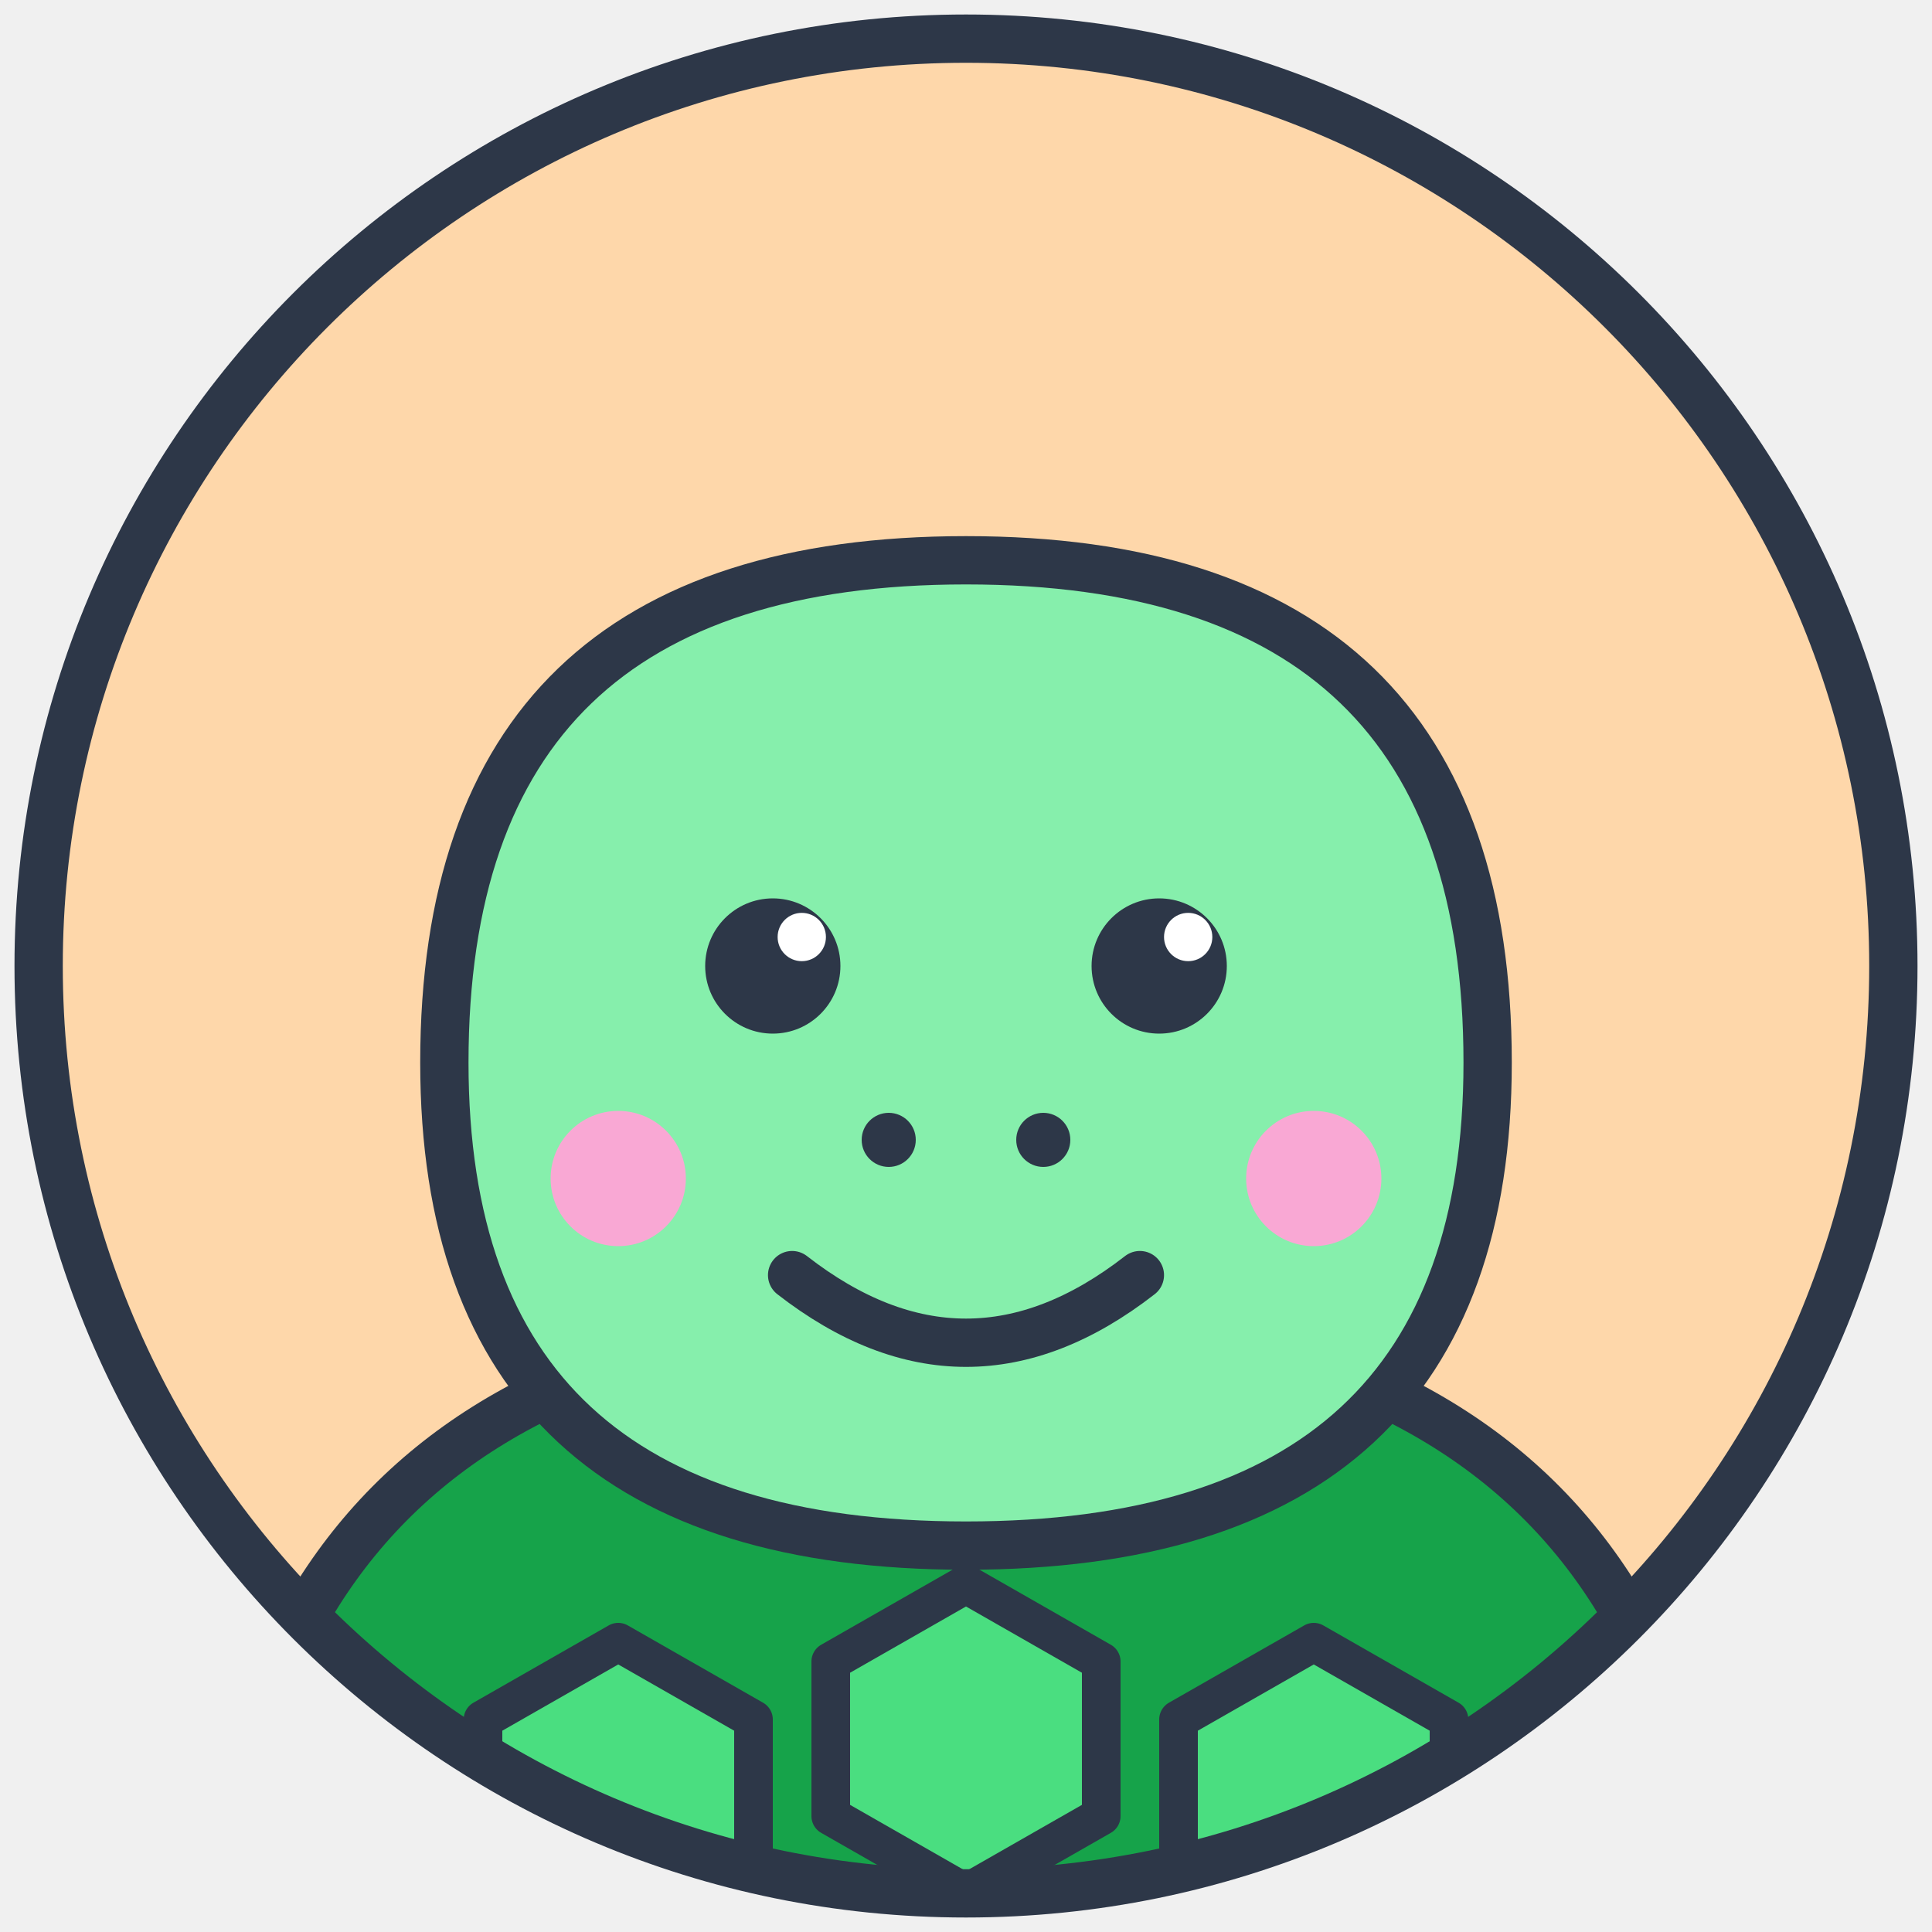
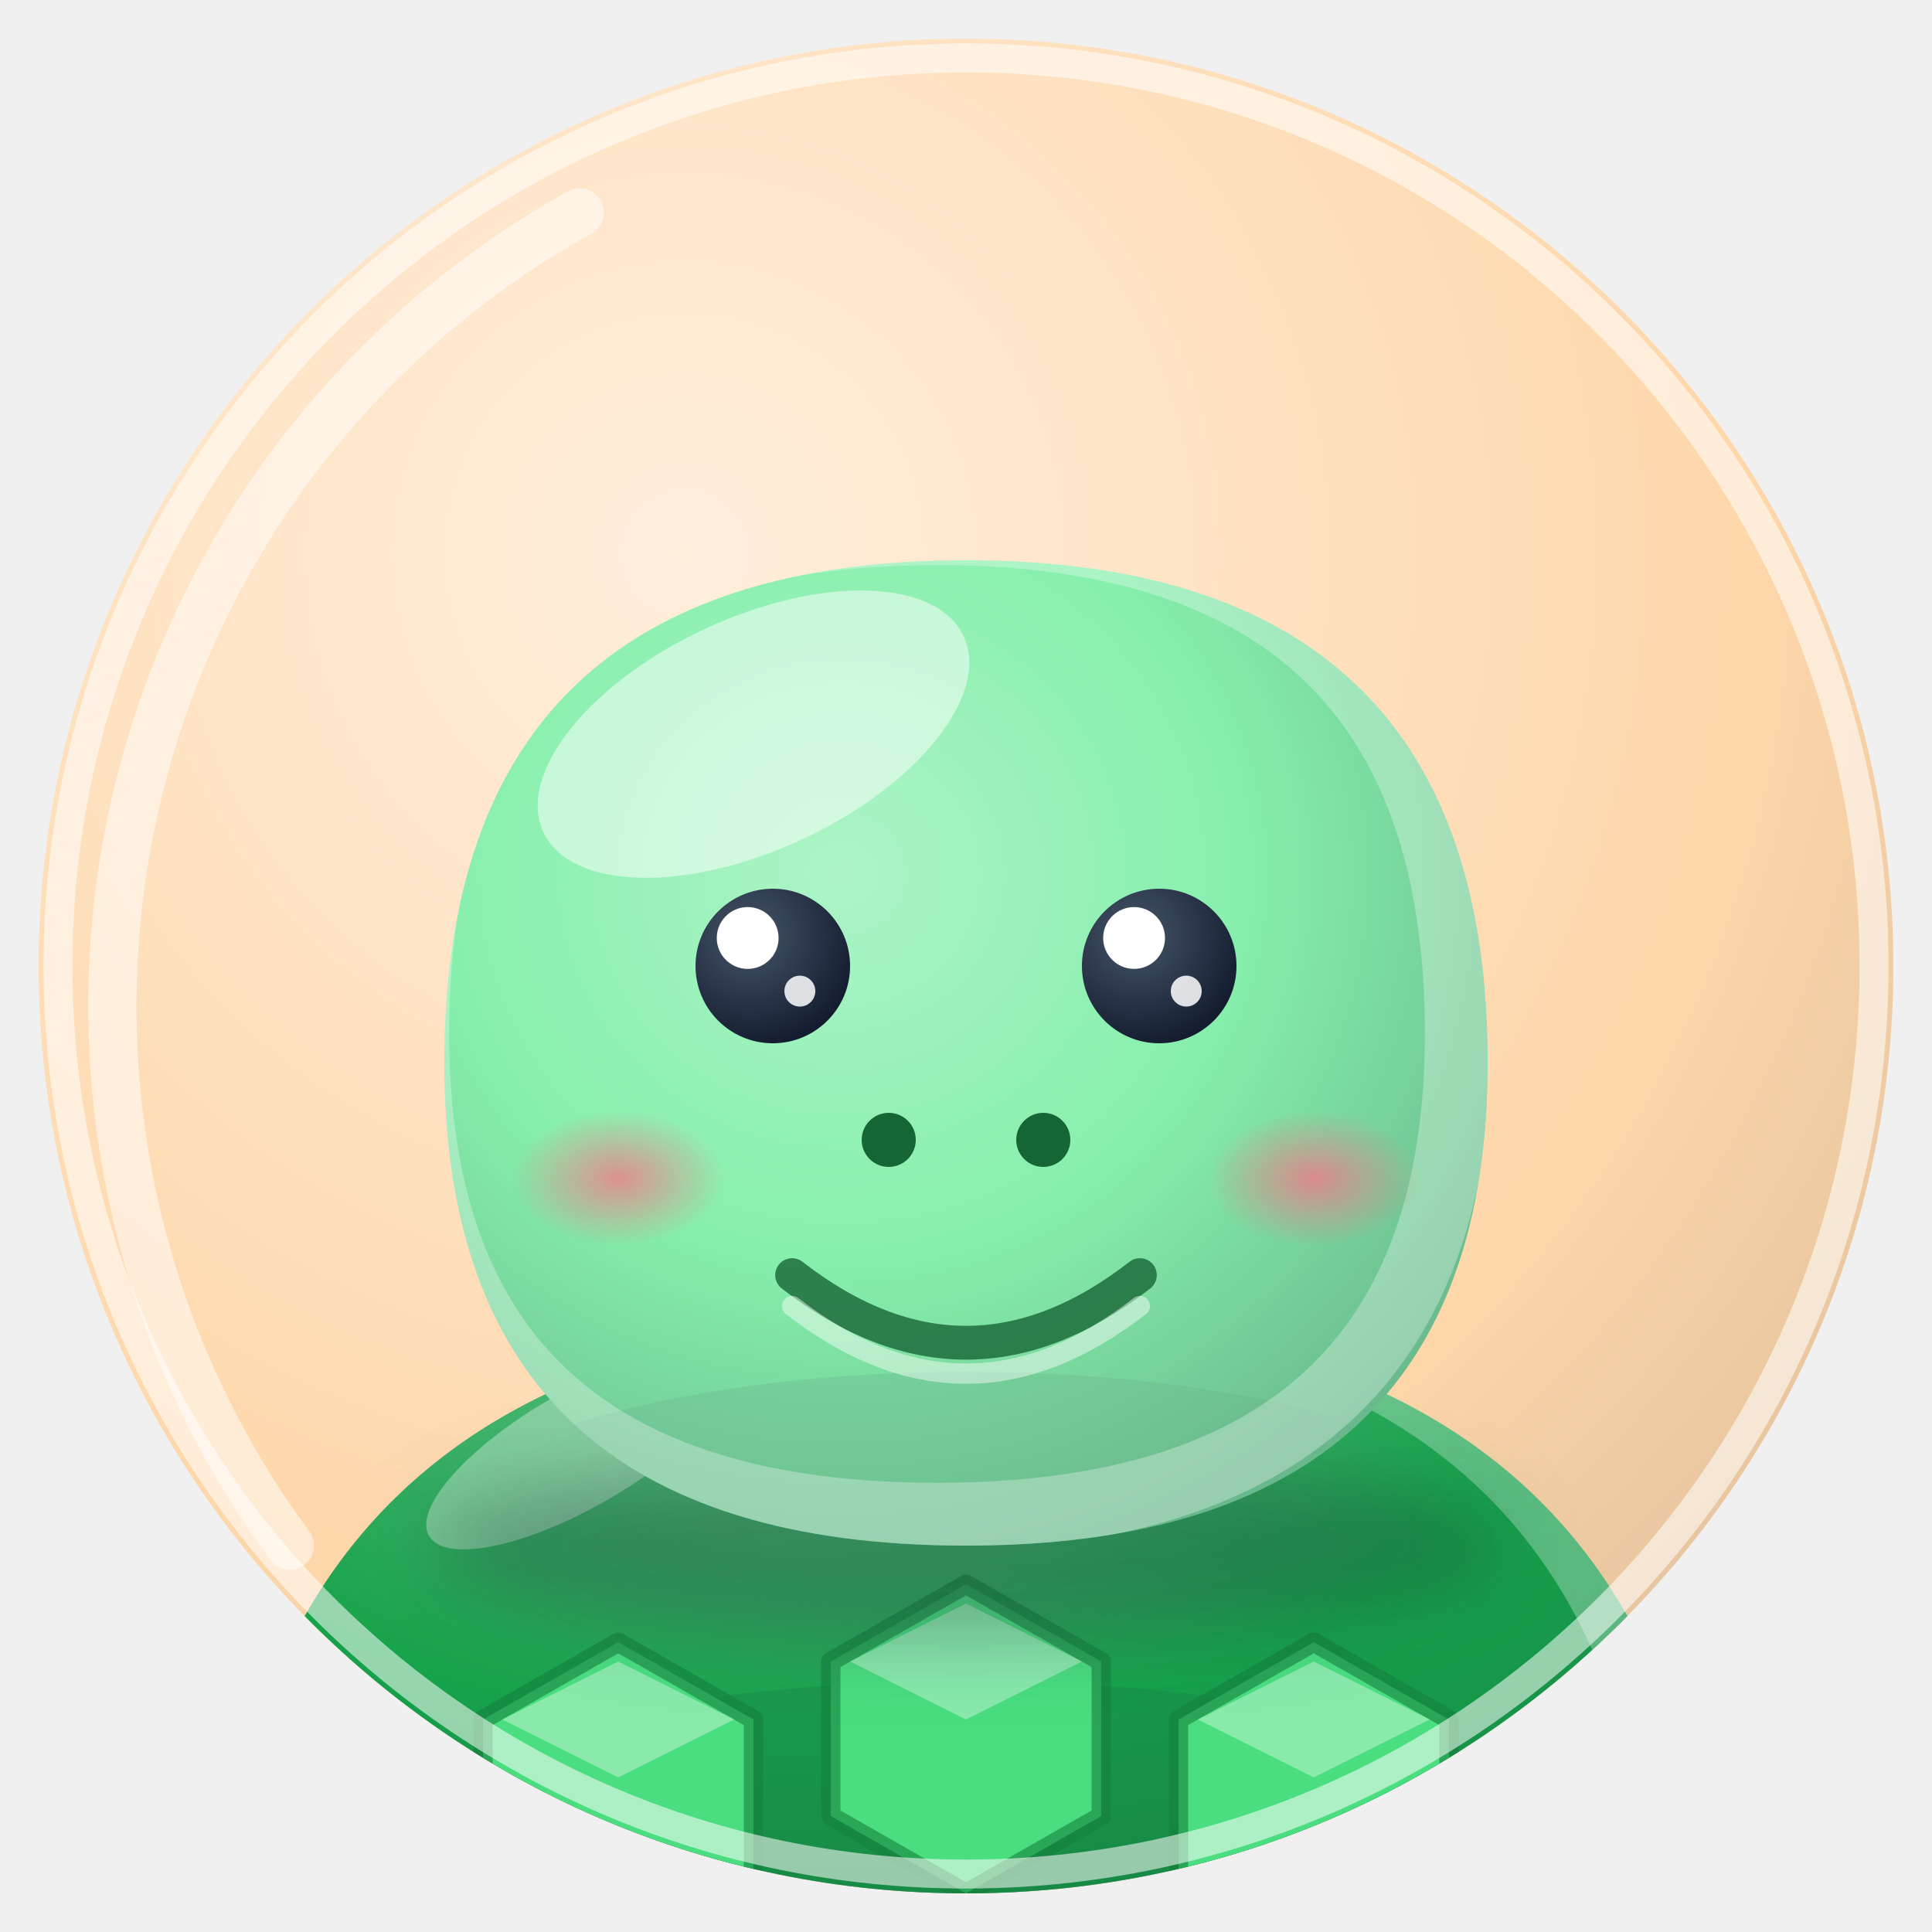
- <svg xmlns="http://www.w3.org/2000/svg" viewBox="0 0 200 200" role="img" aria-labelledby="t">
+ <svg xmlns="http://www.w3.org/2000/svg" viewBox="0 0 200 200" role="img" aria-labelledby="turtle-t">
  <defs>
-     <clipPath id="c">
+     <radialGradient id="turtle-bg" cx="0.35" cy="0.28" r="0.95">
+       <stop offset="0" stop-color="#FFEFDD" />
+       <stop offset="0.6" stop-color="#FED7AA" />
+       <stop offset="1" stop-color="#D1B494" />
+     </radialGradient>
+     <clipPath id="turtle-clip">
      <circle cx="100" cy="100" r="96" />
    </clipPath>
+     <filter id="turtle-blur" x="-30%" y="-80%" width="160%" height="260%">
+       <feGaussianBlur stdDeviation="4" />
+     </filter>
+     <radialGradient id="turtle-blush" cx="0.5" cy="0.5" r="0.5">
+       <stop offset="0" stop-color="#FB7185" stop-opacity="0.75" />
+       <stop offset="1" stop-color="#FB7185" stop-opacity="0" />
+     </radialGradient>
+     <radialGradient id="turtle-eye" cx="0.35" cy="0.3" r="0.8">
+       <stop offset="0" stop-color="#475569" />
+       <stop offset="1" stop-color="#0F172A" />
+     </radialGradient>
+     <path id="turtle-shell" d="M22 210Q22 136 100 136Q178 136 178 210Z" />
+     <radialGradient id="turtle-shellg" cx="0.4" cy="0.1" r="0.95">
+       <stop offset="0" stop-color="#61C084" />
+       <stop offset="0.5" stop-color="#16A34A" />
+       <stop offset="1" stop-color="#187E46" />
+     </radialGradient>
+     <clipPath id="turtle-shellc">
+       <use href="#turtle-shell" />
+     </clipPath>
+     <path id="turtle-head" d="M46 110Q46 58 100 58Q154 58 154 110Q154 160 100 160Q46 160 46 110Z" />
+     <radialGradient id="turtle-headg" cx="0.38" cy="0.32" r="0.78">
+       <stop offset="0" stop-color="#ADF4C7" />
+       <stop offset="0.5" stop-color="#86EFAC" />
+       <stop offset="1" stop-color="#67B48A" />
+     </radialGradient>
+     <clipPath id="turtle-headc">
+       <use href="#turtle-head" />
+     </clipPath>
  </defs>
-   <circle cx="100" cy="100" r="96" fill="#FED7AA" />
-   <g clip-path="url(#c)" stroke="#2D3748" stroke-width="5" stroke-linejoin="round" stroke-linecap="round">
-     <path d="M22 210Q22 136 100 136Q178 136 178 210Z" fill="#16A34A" />
-     <path d="M86 172L100 164L114 172L114 188L100 196L86 188Z M50 178L64 170L78 178L78 194L64 202L50 194Z M122 178L136 170L150 178L150 194L136 202L122 194Z" fill="#4ADE80" stroke-width="4" />
-     <path d="M46 110Q46 58 100 58Q154 58 154 110Q154 160 100 160Q46 160 46 110Z" fill="#86EFAC" />
-     <circle cx="64" cy="122" r="7" fill="#F9A8D4" stroke="none" />
-     <circle cx="136" cy="122" r="7" fill="#F9A8D4" stroke="none" />
-     <circle cx="92" cy="118" r="2.8" fill="#2D3748" stroke="none" />
-     <circle cx="108" cy="118" r="2.8" fill="#2D3748" stroke="none" />
-     <path d="M82 132Q100 146 118 132" fill="none" />
-     <circle cx="80" cy="100" r="7" fill="#2D3748" stroke="none" />
-     <circle cx="120" cy="100" r="7" fill="#2D3748" stroke="none" />
-     <circle cx="83" cy="97" r="2.5" fill="#fff" stroke="none" />
-     <circle cx="123" cy="97" r="2.5" fill="#fff" stroke="none" />
+   <circle cx="100" cy="100" r="96" fill="url(#turtle-bg)" />
+   <g clip-path="url(#turtle-clip)">
+     <ellipse cx="100" cy="190" rx="82" ry="14" fill="#1E293B" opacity="0.18" filter="url(#turtle-blur)" />
+     <use href="#turtle-shell" fill="url(#turtle-shellg)" />
+     <g clip-path="url(#turtle-shellc)">
+       <ellipse cx="100" cy="214" rx="90" ry="40" fill="#187E46" opacity="0.32" />
+       <use href="#turtle-shell" fill="none" stroke="#fff" stroke-width="7" opacity="0.3" transform="translate(-3 -3)" />
+     </g>
+     <ellipse cx="60" cy="150" rx="18" ry="6" fill="#fff" opacity="0.35" transform="rotate(-30 60 150)" />
+     <path d="M86 172L100 164L114 172L114 188L100 196L86 188Z M50 178L64 170L78 178L78 194L64 202L50 194Z M122 178L136 170L150 178L150 194L136 202L122 194Z" fill="#4ADE80" stroke="#15803D" stroke-width="2" stroke-opacity=".6" stroke-linejoin="round" />
+     <path d="M88 172L100 166L112 172L100 178Z M52 178L64 172L76 178L64 184Z M124 178L136 172L148 178L136 184Z" fill="#fff" opacity=".35" />
+     <ellipse cx="100" cy="160" rx="56" ry="10" fill="#1E293B" opacity="0.3" filter="url(#turtle-blur)" />
+     <use href="#turtle-head" fill="url(#turtle-headg)" />
+     <g clip-path="url(#turtle-headc)">
+       <ellipse cx="100" cy="164" rx="62" ry="22" fill="#67B48A" opacity="0.32" />
+       <use href="#turtle-head" fill="none" stroke="#fff" stroke-width="7" opacity="0.3" transform="translate(-3 -3)" />
+     </g>
+     <ellipse cx="78" cy="76" rx="24" ry="12" fill="#fff" opacity="0.5" transform="rotate(-25 78 76)" />
+     <ellipse cx="64" cy="122" rx="11" ry="7" fill="url(#turtle-blush)" />
+     <ellipse cx="136" cy="122" rx="11" ry="7" fill="url(#turtle-blush)" />
+     <circle cx="92" cy="118" r="2.8" fill="#166534" />
+     <circle cx="108" cy="118" r="2.8" fill="#166534" />
+     <path d="M82 132Q100 146 118 132" fill="none" stroke="#166534" stroke-width="3.5" stroke-linecap="round" opacity=".8" />
+     <path d="M82 132Q100 146 118 132" fill="none" stroke="#fff" stroke-width="2.1" stroke-linecap="round" opacity=".45" transform="translate(0 3.2)" />
+     <circle cx="80" cy="100" r="8" fill="url(#turtle-eye)" />
+     <circle cx="77.4" cy="97.1" r="3.2" fill="#fff" />
+     <circle cx="82.8" cy="102.6" r="1.6" fill="#fff" opacity=".85" />
+     <circle cx="120" cy="100" r="8" fill="url(#turtle-eye)" />
+     <circle cx="117.4" cy="97.1" r="3.2" fill="#fff" />
+     <circle cx="122.8" cy="102.6" r="1.6" fill="#fff" opacity=".85" />
  </g>
-   <circle cx="100" cy="100" r="96" fill="none" stroke="#2D3748" stroke-width="5" />
+   <circle cx="100" cy="100" r="94" fill="none" stroke="#fff" stroke-opacity=".55" stroke-width="3" />
+   <path d="M30 160A94 94 0 0 1 60 22" fill="none" stroke="#fff" stroke-opacity=".5" stroke-width="5" stroke-linecap="round" />
</svg>
